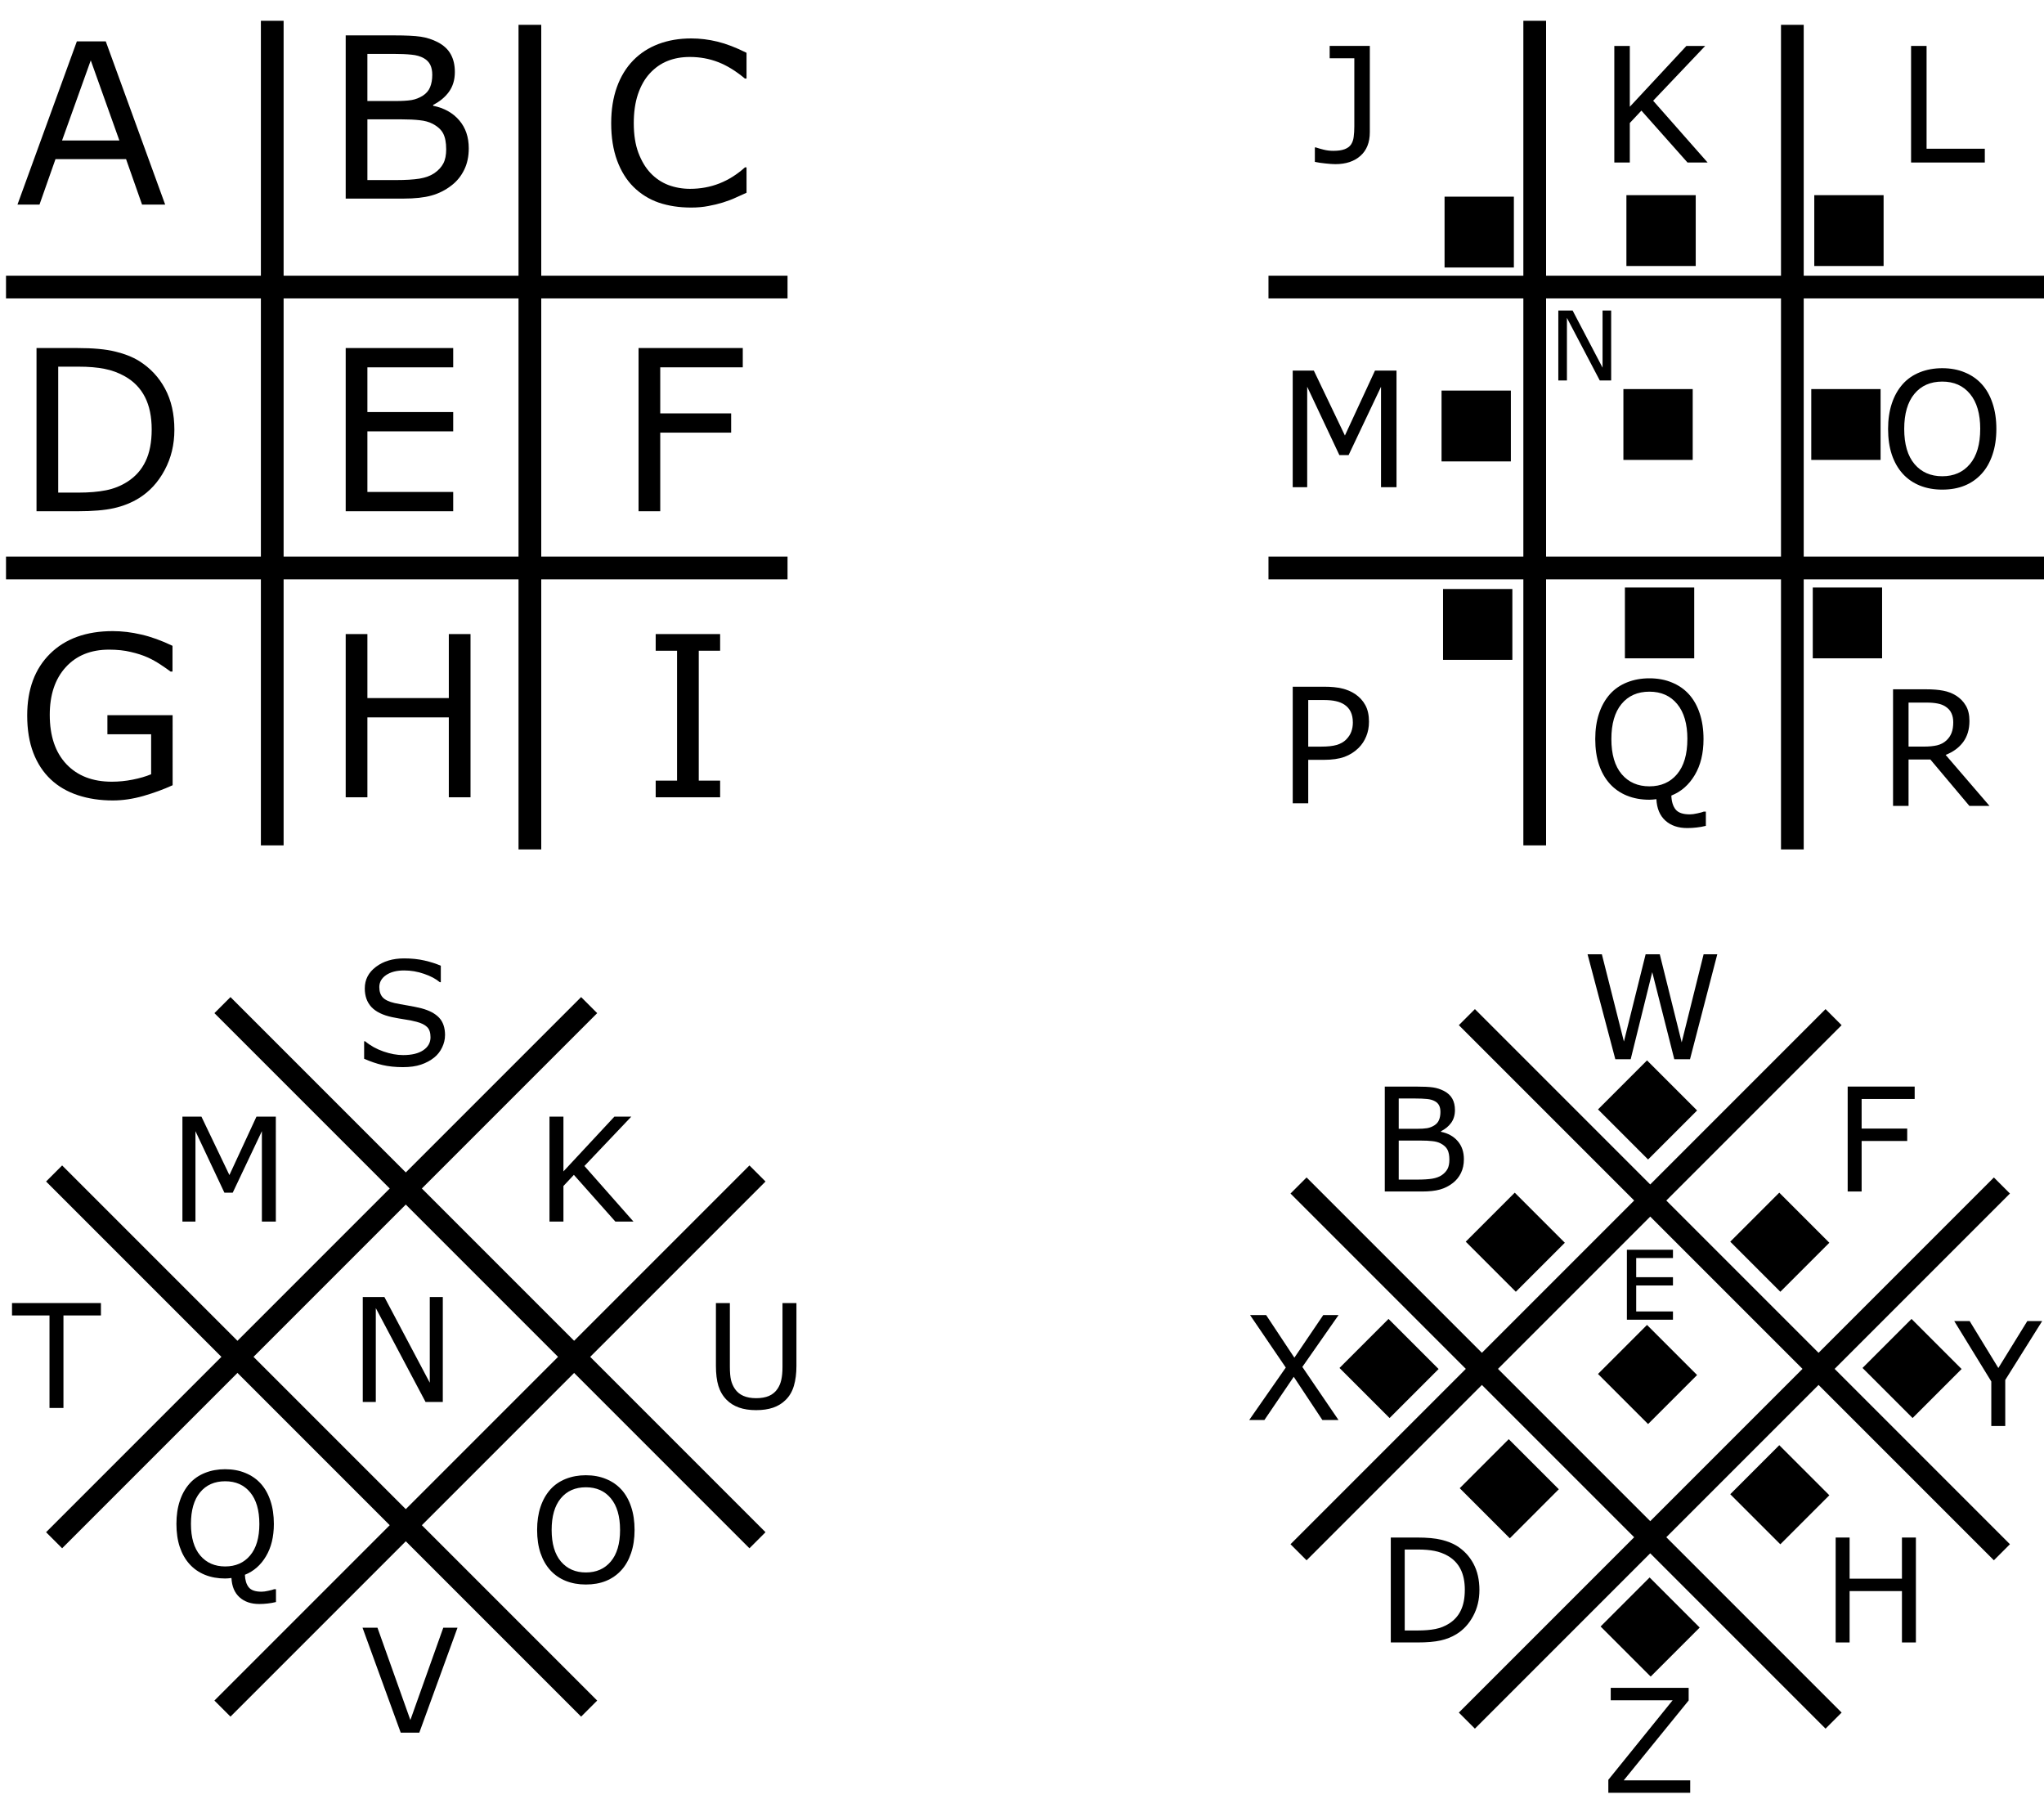
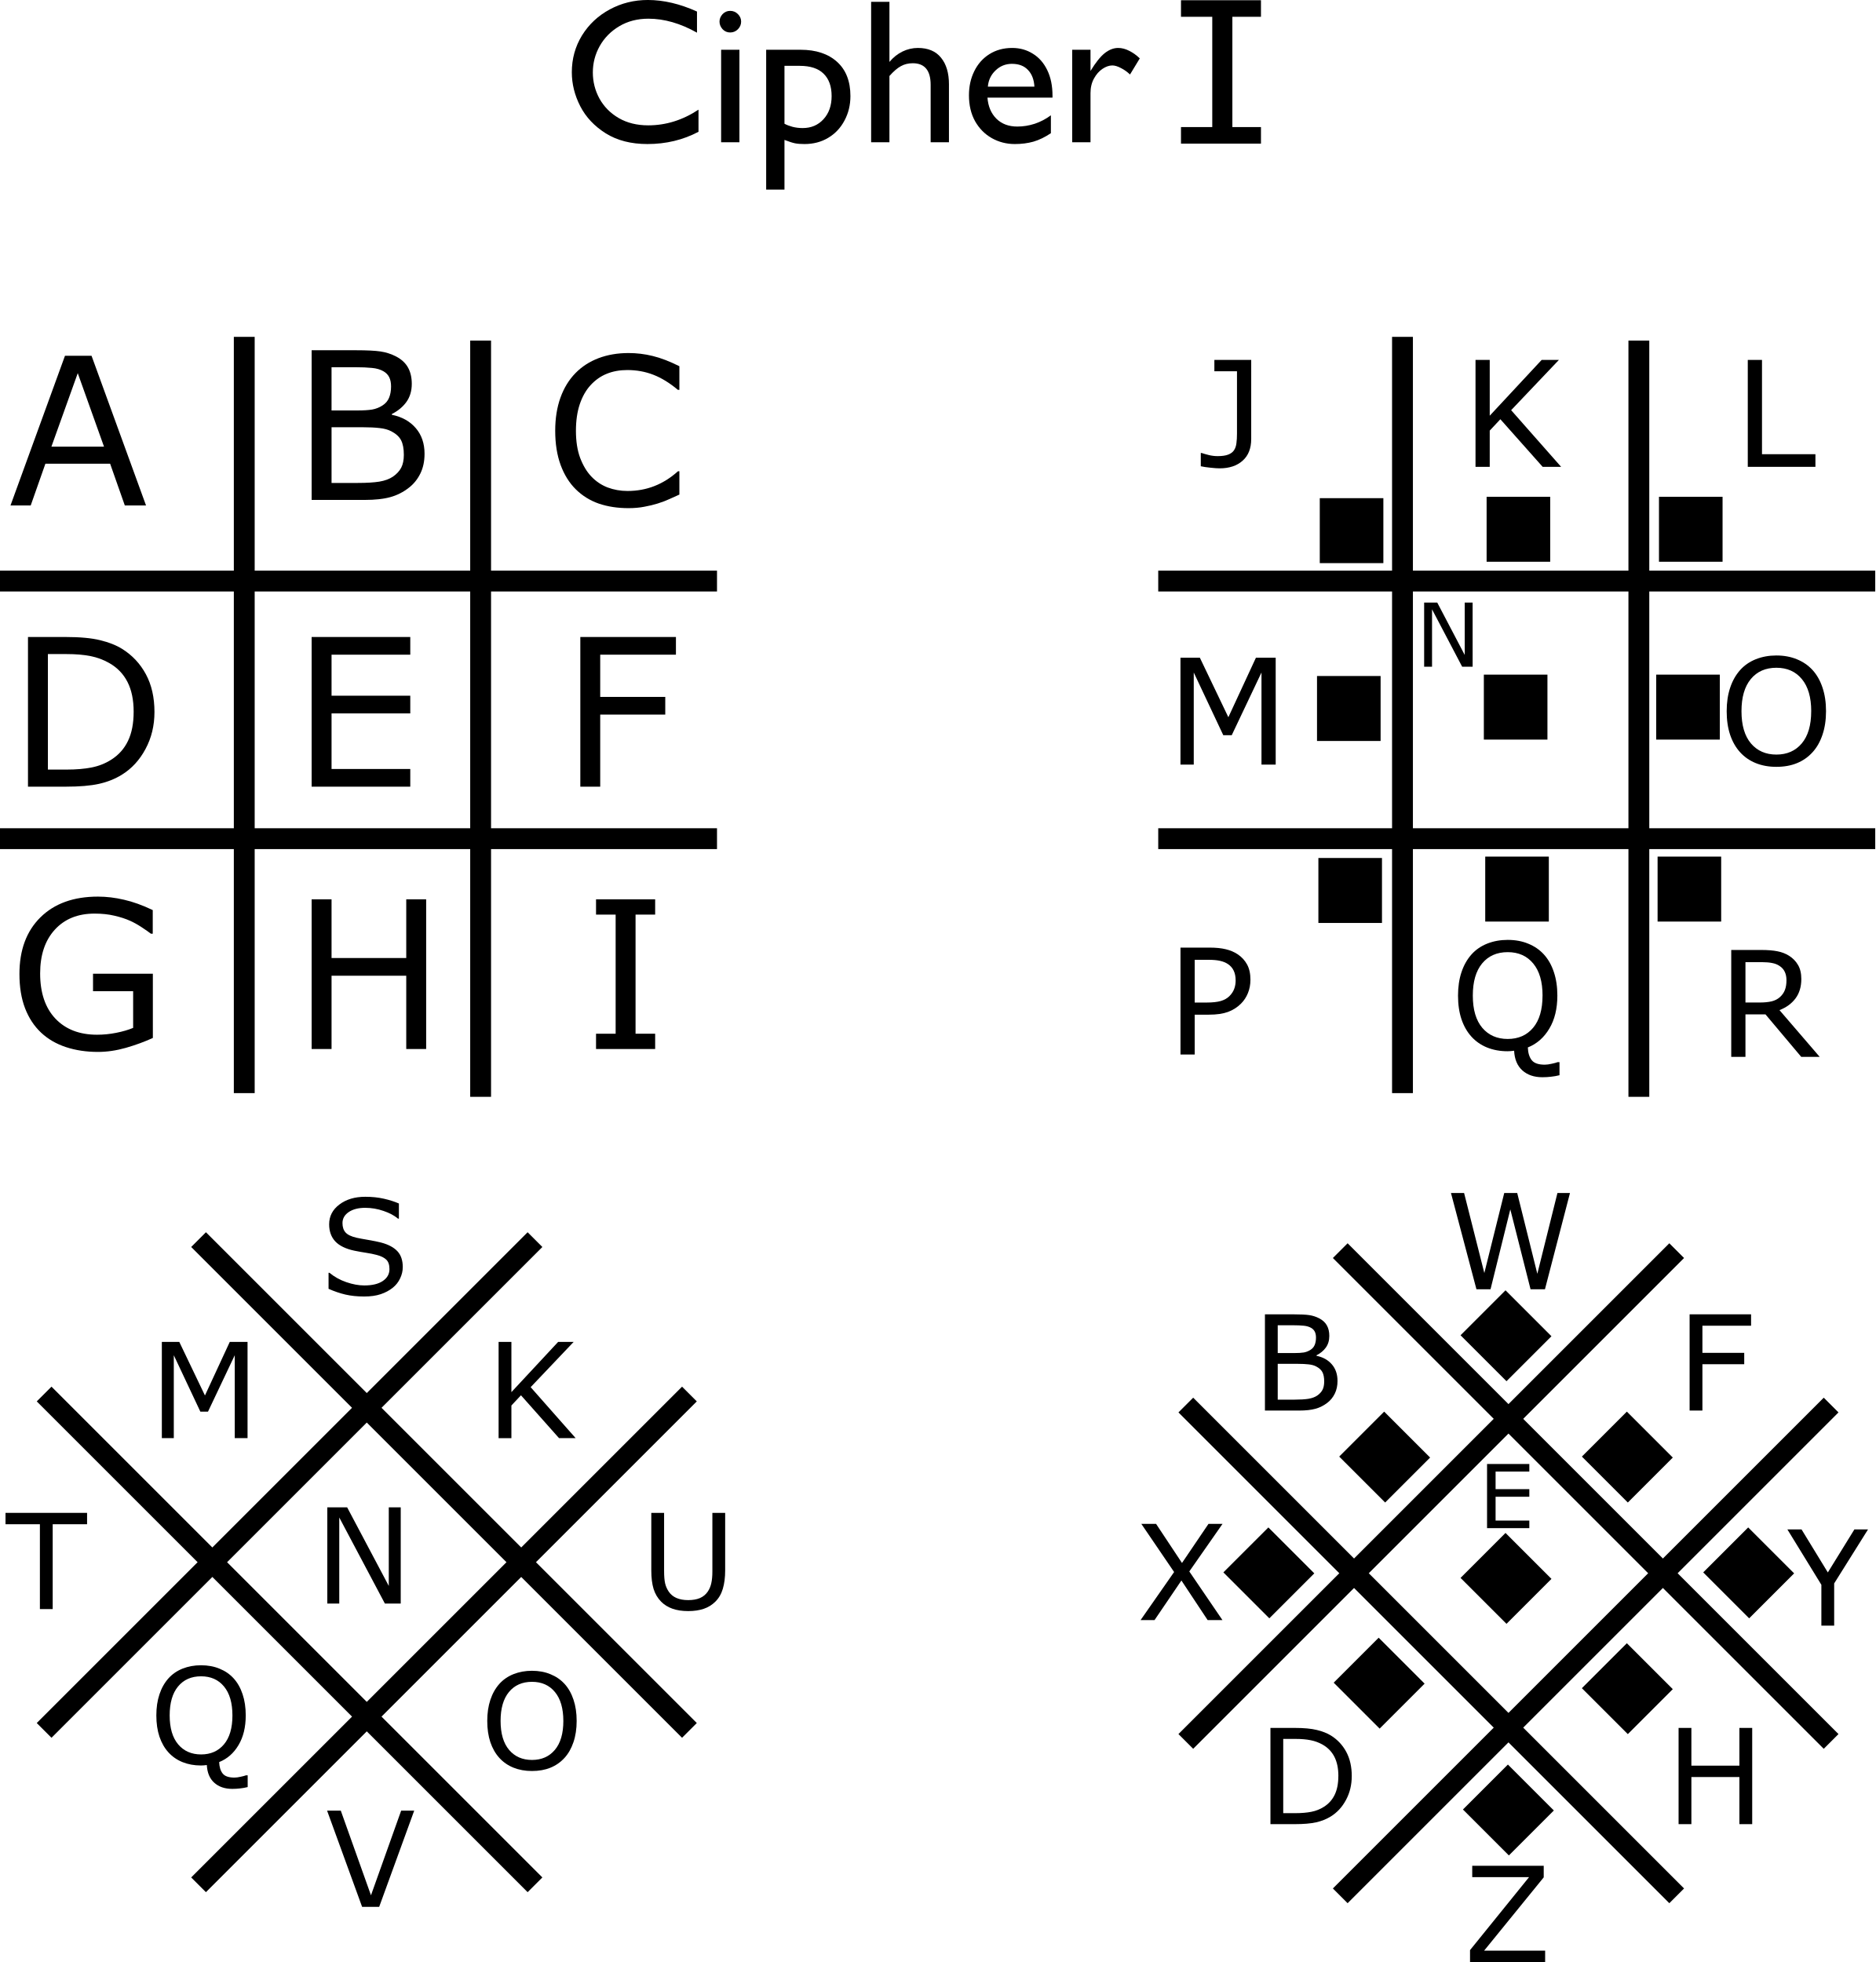
- <svg xmlns="http://www.w3.org/2000/svg" width="179.917mm" height="158.308mm" viewBox="0 0 179.917 158.308" version="1.1" id="svg8">
+ <svg xmlns="http://www.w3.org/2000/svg" width="179.917mm" height="188.274mm" viewBox="0 0 179.917 188.274" version="1.1" id="svg8">
  <defs id="defs2" />
-   <g id="layer1" transform="translate(-15.11905,-19.92859)">
+   <g id="layer1" transform="translate(-15.64821,10.56693)">
    <path style="fill:none;stroke:#000000;stroke-width:2;stroke-linecap:butt;stroke-linejoin:miter;stroke-miterlimit:4;stroke-dasharray:none;stroke-opacity:1" d="M 39.083,21.758 V 94.329" id="path10" />
    <path id="path817" d="M 61.761,22.114 V 94.685" style="fill:none;stroke:#000000;stroke-width:2;stroke-linecap:butt;stroke-linejoin:miter;stroke-miterlimit:4;stroke-dasharray:none;stroke-opacity:1" />
    <path style="fill:none;stroke:#000000;stroke-width:2;stroke-linecap:butt;stroke-linejoin:miter;stroke-miterlimit:4;stroke-dasharray:none;stroke-opacity:1" d="M 15.648,45.192 H 84.44" id="path819" />
    <path id="path821" d="M 15.648,69.912 H 84.44" style="fill:none;stroke:#000000;stroke-width:2;stroke-linecap:butt;stroke-linejoin:miter;stroke-miterlimit:4;stroke-dasharray:none;stroke-opacity:1" />
    <text xml:space="preserve" style="font-style:normal;font-weight:normal;font-size:14.111px;line-height:1.25;font-family:sans-serif;letter-spacing:0px;word-spacing:0px;fill:#000000;fill-opacity:1;stroke:none;stroke-width:0.265" x="15.875" y="52.071" id="text841">
      <tspan id="tspan839" x="15.875" y="64.945" style="font-size:14.111px;stroke-width:0.265" />
    </text>
    <g aria-label="A" style="font-style:normal;font-weight:normal;font-size:19.756px;line-height:1.25;font-family:sans-serif;letter-spacing:0px;word-spacing:0px;fill:#000000;fill-opacity:1;stroke:none;stroke-width:0.265" id="text845" transform="translate(0.5291667,-12.17083)">
      <path d="m 29.129,50.106 h -2.035 l -1.408,-4.003 h -6.212 l -1.408,4.003 h -1.939 L 21.354,35.743 h 2.547 z m -4.032,-5.643 -2.518,-7.051 -2.527,7.051 z" style="font-size:19.756px;stroke-width:0.265" id="path1003" />
    </g>
    <g aria-label="B" style="font-style:normal;font-weight:normal;font-size:19.756px;line-height:1.25;font-family:sans-serif;letter-spacing:0px;word-spacing:0px;fill:#000000;fill-opacity:1;stroke:none;stroke-width:0.265" id="text849" transform="translate(0.5291667,-12.7)">
      <path d="m 55.851,45.688 q 0,1.071 -0.405,1.891 -0.405,0.82 -1.09,1.35 -0.81,0.637 -1.785,0.907 -0.965,0.27 -2.46,0.27 H 45.019 V 35.743 h 4.254 q 1.572,0 2.354,0.116 0.781,0.116 1.495,0.482 0.791,0.415 1.148,1.071 0.357,0.646 0.357,1.553 0,1.023 -0.521,1.746 -0.521,0.714 -1.389,1.148 v 0.077 q 1.457,0.299 2.296,1.283 0.839,0.974 0.839,2.469 z m -3.212,-6.473 q 0,-0.521 -0.174,-0.878 -0.174,-0.357 -0.559,-0.579 -0.453,-0.26 -1.1,-0.318 -0.646,-0.068 -1.601,-0.068 h -2.277 v 4.148 h 2.469 q 0.897,0 1.428,-0.087 0.531,-0.096 0.984,-0.386 0.453,-0.289 0.637,-0.743 0.193,-0.463 0.193,-1.09 z m 1.225,6.55 q 0,-0.868 -0.26,-1.379 -0.26,-0.511 -0.945,-0.868 -0.463,-0.241 -1.129,-0.309 -0.656,-0.077 -1.601,-0.077 h -3 v 5.344 h 2.527 q 1.254,0 2.055,-0.125 0.801,-0.135 1.312,-0.482 0.54,-0.376 0.791,-0.859 0.251,-0.482 0.251,-1.244 z" style="font-size:19.756px;stroke-width:0.265" id="path1000" />
    </g>
    <g aria-label="C" style="font-style:normal;font-weight:normal;font-size:19.756px;line-height:1.25;font-family:sans-serif;letter-spacing:0px;word-spacing:0px;fill:#000000;fill-opacity:1;stroke:none;stroke-width:0.265" id="text853" transform="translate(0.5291667,-12.17083)">
      <path d="m 80.302,49.064 q -0.531,0.232 -0.965,0.434 -0.424,0.203 -1.119,0.424 -0.588,0.183 -1.283,0.309 -0.685,0.135 -1.514,0.135 -1.563,0 -2.846,-0.434 -1.273,-0.444 -2.219,-1.379 -0.926,-0.916 -1.447,-2.325 -0.521,-1.418 -0.521,-3.289 0,-1.775 0.502,-3.174 0.502,-1.399 1.447,-2.363 0.916,-0.936 2.209,-1.428 1.302,-0.492 2.884,-0.492 1.158,0 2.305,0.28 1.158,0.28 2.566,0.984 v 2.267 H 80.158 q -1.186,-0.994 -2.354,-1.447 -1.167,-0.453 -2.498,-0.453 -1.09,0 -1.968,0.357 -0.868,0.347 -1.553,1.09 -0.666,0.723 -1.042,1.833 -0.367,1.1 -0.367,2.547 0,1.514 0.405,2.604 0.415,1.09 1.061,1.775 0.675,0.714 1.572,1.061 0.907,0.338 1.91,0.338 1.379,0 2.585,-0.473 1.206,-0.473 2.257,-1.418 h 0.135 z" style="font-size:19.756px;stroke-width:0.265" id="path997" />
    </g>
    <g aria-label="D" style="font-style:normal;font-weight:normal;font-size:19.756px;line-height:1.25;font-family:sans-serif;letter-spacing:0px;word-spacing:0px;fill:#000000;fill-opacity:1;stroke:none;stroke-width:0.265" id="text857" transform="translate(0.5291667,-12.17083)">
      <path d="m 29.939,69.926 q 0,1.958 -0.859,3.55 -0.849,1.592 -2.267,2.469 -0.984,0.608 -2.199,0.878 -1.206,0.27 -3.183,0.27 H 17.804 V 62.73 h 3.588 q 2.103,0 3.338,0.309 1.244,0.299 2.103,0.83 1.466,0.916 2.286,2.441 0.82,1.524 0.82,3.617 z m -1.997,-0.029 q 0,-1.688 -0.588,-2.846 -0.588,-1.158 -1.756,-1.823 -0.849,-0.482 -1.804,-0.666 -0.955,-0.193 -2.286,-0.193 h -1.794 v 11.084 h 1.794 q 1.379,0 2.402,-0.203 1.032,-0.203 1.891,-0.752 1.071,-0.685 1.601,-1.804 0.54,-1.119 0.54,-2.797 z" style="font-size:19.756px;stroke-width:0.265" id="path994" />
    </g>
    <g aria-label="E" style="font-style:normal;font-weight:normal;font-size:19.756px;line-height:1.25;font-family:sans-serif;letter-spacing:0px;word-spacing:0px;fill:#000000;fill-opacity:1;stroke:none;stroke-width:0.265" id="text861" transform="translate(0.5291667,-12.17083)">
      <path d="M 54.482,77.093 H 45.019 V 62.73 h 9.463 v 1.698 h -7.553 v 3.936 h 7.553 v 1.698 h -7.553 v 5.334 h 7.553 z" style="font-size:19.756px;stroke-width:0.265" id="path991" />
    </g>
    <g aria-label="F" style="font-style:normal;font-weight:normal;font-size:19.756px;line-height:1.25;font-family:sans-serif;letter-spacing:0px;word-spacing:0px;fill:#000000;fill-opacity:1;stroke:none;stroke-width:0.265" id="text865" transform="translate(0.5291667,-12.17083)">
      <path d="m 79.97,64.428 h -7.264 v 4.051 h 6.241 v 1.698 h -6.241 v 6.916 H 70.797 V 62.73 h 9.174 z" style="font-size:19.756px;stroke-width:0.265" id="path988" />
    </g>
    <g aria-label="G" style="font-style:normal;font-weight:normal;font-size:19.756px;line-height:1.25;font-family:sans-serif;letter-spacing:0px;word-spacing:0px;fill:#000000;fill-opacity:1;stroke:none;stroke-width:0.265" id="text871" transform="translate(0.5291667,-12.17083)">
      <path d="m 29.785,101.206 q -1.177,0.54 -2.576,0.945 -1.389,0.395 -2.691,0.395 -1.678,0 -3.077,-0.463 -1.399,-0.463 -2.383,-1.389 -0.994,-0.936 -1.534,-2.334 -0.54,-1.408 -0.54,-3.289 0,-3.444 2.006,-5.431 2.016,-1.997 5.527,-1.997 1.225,0 2.498,0.299 1.283,0.289 2.759,0.994 v 2.267 h -0.174 q -0.299,-0.232 -0.868,-0.608 -0.569,-0.376 -1.119,-0.627 -0.666,-0.299 -1.514,-0.492 -0.839,-0.203 -1.91,-0.203 -2.412,0 -3.82,1.553 -1.399,1.543 -1.399,4.186 0,2.788 1.466,4.341 1.466,1.543 3.994,1.543 0.926,0 1.842,-0.183 0.926,-0.183 1.621,-0.473 v -3.521 h -3.849 v -1.678 h 5.74 z" style="font-size:19.756px;stroke-width:0.265" id="path985" />
    </g>
    <g aria-label="H" style="font-style:normal;font-weight:normal;font-size:19.756px;line-height:1.25;font-family:sans-serif;letter-spacing:0px;word-spacing:0px;fill:#000000;fill-opacity:1;stroke:none;stroke-width:0.265" id="text875" transform="translate(0.5291667,-12.17083)">
      <path d="m 56.006,102.267 h -1.91 v -7.032 h -7.167 v 7.032 H 45.019 V 87.903 h 1.91 v 5.633 h 7.167 v -5.633 h 1.91 z" style="font-size:19.756px;stroke-width:0.265" id="path982" />
    </g>
    <g aria-label="I" style="font-style:normal;font-weight:normal;font-size:19.756px;line-height:1.25;font-family:sans-serif;letter-spacing:0px;word-spacing:0px;fill:#000000;fill-opacity:1;stroke:none;stroke-width:0.265" id="text879" transform="translate(0.5291667,-12.17083)">
      <path d="m 77.977,102.267 h -5.672 v -1.466 h 1.881 V 89.37 H 72.305 V 87.903 h 5.672 v 1.466 h -1.881 v 11.431 h 1.881 z" style="font-size:19.756px;stroke-width:0.265" id="path979" />
    </g>
    <path id="path881" d="M 150.208,21.758 V 94.329" style="fill:none;stroke:#000000;stroke-width:2;stroke-linecap:butt;stroke-linejoin:miter;stroke-miterlimit:4;stroke-dasharray:none;stroke-opacity:1" />
    <path style="fill:none;stroke:#000000;stroke-width:2;stroke-linecap:butt;stroke-linejoin:miter;stroke-miterlimit:4;stroke-dasharray:none;stroke-opacity:1" d="M 172.886,22.114 V 94.685" id="path883" />
    <path id="path885" d="m 126.773,45.192 h 68.792" style="fill:none;stroke:#000000;stroke-width:2;stroke-linecap:butt;stroke-linejoin:miter;stroke-miterlimit:4;stroke-dasharray:none;stroke-opacity:1" />
    <path style="fill:none;stroke:#000000;stroke-width:2;stroke-linecap:butt;stroke-linejoin:miter;stroke-miterlimit:4;stroke-dasharray:none;stroke-opacity:1" d="m 126.773,69.912 h 68.792" id="path887" />
    <g aria-label="J" style="font-style:normal;font-weight:normal;font-size:14.111px;line-height:1.25;font-family:sans-serif;letter-spacing:0px;word-spacing:0px;fill:#000000;fill-opacity:1;stroke:none;stroke-width:0.265" id="text891" transform="translate(0.5291667,-12.17083)">
      <path d="m 135.164,43.735 q 0,1.35 -0.827,2.081 -0.82,0.73 -2.205,0.73 -0.331,0 -0.882,-0.062 -0.551,-0.055 -0.923,-0.138 v -1.275 h 0.076 q 0.282,0.096 0.696,0.2 0.413,0.103 0.848,0.103 0.634,0 1.006,-0.145 0.379,-0.145 0.558,-0.413 0.186,-0.276 0.234,-0.675 0.055,-0.4 0.055,-0.923 v -5.988 h -2.17 v -1.089 h 3.535 z" style="font-size:14.111px;stroke-width:0.265" id="path976" />
    </g>
    <g aria-label="K" style="font-style:normal;font-weight:normal;font-size:14.111px;line-height:1.25;font-family:sans-serif;letter-spacing:0px;word-spacing:0px;fill:#000000;fill-opacity:1;stroke:none;stroke-width:0.265" id="text895" transform="translate(0.5291667,-12.17083)">
      <path d="m 164.898,46.402 h -1.771 l -4.058,-4.568 -1.02,1.089 v 3.48 H 156.685 V 36.142 h 1.364 v 5.354 l 4.982,-5.354 h 1.654 l -4.582,4.823 z" style="font-size:14.111px;stroke-width:0.265" id="path973" />
    </g>
    <g aria-label="L" style="font-style:normal;font-weight:normal;font-size:14.111px;line-height:1.25;font-family:sans-serif;letter-spacing:0px;word-spacing:0px;fill:#000000;fill-opacity:1;stroke:none;stroke-width:0.265" id="text899" transform="translate(0.5291667,-12.17083)">
      <path d="M 189.297,46.402 H 182.807 V 36.142 h 1.364 v 9.047 h 5.126 z" style="font-size:14.111px;stroke-width:0.265" id="path970" />
    </g>
    <g aria-label="M" style="font-style:normal;font-weight:normal;font-size:14.111px;line-height:1.25;font-family:sans-serif;letter-spacing:0px;word-spacing:0px;fill:#000000;fill-opacity:1;stroke:none;stroke-width:0.265" id="text903" transform="translate(0.5291667,-12.17083)">
      <path d="m 137.514,74.977 h -1.364 v -8.84 l -2.853,6.015 h -0.813 l -2.832,-6.015 v 8.84 h -1.275 V 64.717 h 1.86 l 2.735,5.712 2.646,-5.712 h 1.895 z" style="font-size:14.111px;stroke-width:0.265" id="path967" />
    </g>
    <g aria-label="N" transform="matrix(0.9950713,0,0,1.004953,0.5291667,-12.17083)" style="font-style:normal;font-weight:normal;font-size:8.429px;line-height:1.25;font-family:sans-serif;letter-spacing:0px;word-spacing:0px;fill:#000000;fill-opacity:1;stroke:none;stroke-width:0.158" id="text907">
      <path d="m 157.183,65.261 h -1.008 l -2.906,-5.482 v 5.482 h -0.761 v -6.128 h 1.263 l 2.65,5.005 v -5.005 h 0.761 z" style="font-size:8.429px;stroke-width:0.158" id="path964" />
    </g>
    <g aria-label="O" style="font-style:normal;font-weight:normal;font-size:14.111px;line-height:1.25;font-family:sans-serif;letter-spacing:0px;word-spacing:0px;fill:#000000;fill-opacity:1;stroke:none;stroke-width:0.265" id="text911" transform="translate(0.5291667,-12.17083)">
      <path d="m 189.018,65.896 q 0.627,0.689 0.958,1.688 0.338,0.999 0.338,2.267 0,1.268 -0.345,2.274 -0.338,0.999 -0.951,1.667 -0.634,0.696 -1.502,1.047 -0.861,0.351 -1.971,0.351 -1.082,0 -1.971,-0.358 -0.882,-0.358 -1.502,-1.04 -0.62,-0.682 -0.958,-1.674 -0.331,-0.992 -0.331,-2.267 0,-1.254 0.331,-2.246 0.331,-0.999 0.965,-1.709 0.606,-0.675 1.502,-1.034 0.903,-0.358 1.964,-0.358 1.102,0 1.977,0.365 0.882,0.358 1.495,1.027 z m -0.124,3.955 q 0,-1.998 -0.896,-3.08 -0.896,-1.089 -2.446,-1.089 -1.564,0 -2.46,1.089 -0.889,1.082 -0.889,3.08 0,2.019 0.909,3.094 0.91,1.068 2.439,1.068 1.53,0 2.432,-1.068 0.909,-1.075 0.909,-3.094 z" style="font-size:14.111px;stroke-width:0.265" id="path961" />
    </g>
    <g aria-label="P" style="font-style:normal;font-weight:normal;font-size:14.111px;line-height:1.25;font-family:sans-serif;letter-spacing:0px;word-spacing:0px;fill:#000000;fill-opacity:1;stroke:none;stroke-width:0.265" id="text915" transform="translate(0.5291667,-12.17083)">
      <path d="m 135.089,95.637 q 0,0.682 -0.241,1.268 -0.234,0.579 -0.661,1.006 -0.531,0.531 -1.254,0.799 -0.723,0.262 -1.826,0.262 h -1.364 v 3.824 h -1.364 V 92.536 h 2.784 q 0.923,0 1.564,0.158 0.641,0.152 1.137,0.482 0.586,0.393 0.903,0.978 0.324,0.586 0.324,1.481 z m -1.419,0.034 q 0,-0.531 -0.186,-0.923 -0.186,-0.393 -0.565,-0.641 -0.331,-0.214 -0.758,-0.303 -0.42,-0.096 -1.068,-0.096 h -1.35 v 4.1 h 1.151 q 0.827,0 1.344,-0.145 0.517,-0.152 0.841,-0.475 0.324,-0.331 0.455,-0.696 0.138,-0.365 0.138,-0.82 z" style="font-size:14.111px;stroke-width:0.265" id="path958" />
    </g>
    <g aria-label="Q" style="font-style:normal;font-weight:normal;font-size:14.111px;line-height:1.25;font-family:sans-serif;letter-spacing:0px;word-spacing:0px;fill:#000000;fill-opacity:1;stroke:none;stroke-width:0.265" id="text919" transform="translate(0.5291667,-12.17083)">
      <path d="m 164.743,104.782 q -0.413,0.103 -0.82,0.145 -0.4,0.048 -0.82,0.048 -1.199,0 -1.929,-0.661 -0.723,-0.655 -0.785,-1.881 -0.165,0.028 -0.324,0.035 -0.152,0.014 -0.296,0.014 -1.082,0 -1.971,-0.358 -0.882,-0.358 -1.502,-1.04 -0.62,-0.682 -0.958,-1.674 -0.331,-0.992 -0.331,-2.267 0,-1.254 0.331,-2.246 0.331,-0.999 0.965,-1.709 0.606,-0.675 1.502,-1.034 0.903,-0.358 1.964,-0.358 1.102,0 1.977,0.365 0.882,0.358 1.495,1.027 0.627,0.689 0.958,1.688 0.338,0.999 0.338,2.267 0,1.881 -0.772,3.169 -0.765,1.288 -2.06,1.805 0.028,0.785 0.372,1.22 0.345,0.434 1.254,0.434 0.282,0 0.668,-0.09 0.393,-0.083 0.558,-0.152 h 0.186 z m -1.626,-7.641 q 0,-1.998 -0.896,-3.08 -0.896,-1.089 -2.446,-1.089 -1.564,0 -2.46,1.089 -0.889,1.082 -0.889,3.08 0,2.019 0.909,3.094 0.91,1.068 2.439,1.068 1.53,0 2.432,-1.068 0.909,-1.075 0.909,-3.094 z" style="font-size:14.111px;stroke-width:0.265" id="path955" />
    </g>
    <g aria-label="R" style="font-style:normal;font-weight:normal;font-size:14.111px;line-height:1.25;font-family:sans-serif;letter-spacing:0px;word-spacing:0px;fill:#000000;fill-opacity:1;stroke:none;stroke-width:0.265" id="text923" transform="translate(0.5291667,-12.17083)">
      <path d="m 189.708,103.023 h -1.771 l -3.431,-4.079 h -1.922 v 4.079 h -1.364 V 92.763 h 2.873 q 0.93,0 1.55,0.124 0.62,0.117 1.116,0.427 0.558,0.351 0.868,0.889 0.317,0.531 0.317,1.35 0,1.109 -0.558,1.86 -0.558,0.744 -1.537,1.123 z m -3.19,-7.373 q 0,-0.441 -0.158,-0.779 -0.152,-0.345 -0.51,-0.579 -0.296,-0.2 -0.703,-0.276 -0.407,-0.083 -0.958,-0.083 h -1.605 v 3.872 h 1.378 q 0.648,0 1.13,-0.11 0.482,-0.117 0.82,-0.427 0.31,-0.289 0.455,-0.661 0.152,-0.379 0.152,-0.958 z" style="font-size:14.111px;stroke-width:0.265" id="path952" />
    </g>
    <path style="fill:#000000;fill-opacity:1;stroke:#000000;stroke-width:1.302;stroke-miterlimit:4;stroke-dasharray:none;stroke-opacity:1" d="m 142.923,37.888 h 4.799 v 4.932 h -4.799 z" id="rect925" />
    <path style="fill:#000000;fill-opacity:1;stroke:#000000;stroke-width:1.302;stroke-miterlimit:4;stroke-dasharray:none;stroke-opacity:1" d="m 158.93,37.756 h 4.799 v 4.932 h -4.799 z" id="rect927" />
    <path style="fill:#000000;fill-opacity:1;stroke:#000000;stroke-width:1.302;stroke-miterlimit:4;stroke-dasharray:none;stroke-opacity:1" d="m 175.467,37.756 h 4.799 v 4.932 h -4.799 z" id="rect929" />
    <path style="fill:#000000;fill-opacity:1;stroke:#000000;stroke-width:1.302;stroke-miterlimit:4;stroke-dasharray:none;stroke-opacity:1" d="m 142.79,72.417 h 4.799 v 4.932 h -4.799 z" id="rect931" />
    <path style="fill:#000000;fill-opacity:1;stroke:#000000;stroke-width:1.302;stroke-miterlimit:4;stroke-dasharray:none;stroke-opacity:1" d="m 158.798,72.284 h 4.799 v 4.932 h -4.799 z" id="rect933" />
    <path style="fill:#000000;fill-opacity:1;stroke:#000000;stroke-width:1.302;stroke-miterlimit:4;stroke-dasharray:none;stroke-opacity:1" d="m 175.334,72.284 h 4.799 v 4.932 h -4.799 z" id="rect935" />
    <path style="fill:#000000;fill-opacity:1;stroke:#000000;stroke-width:1.302;stroke-miterlimit:4;stroke-dasharray:none;stroke-opacity:1" d="m 142.658,54.954 h 4.799 v 4.932 h -4.799 z" id="rect937" />
    <path style="fill:#000000;fill-opacity:1;stroke:#000000;stroke-width:1.302;stroke-miterlimit:4;stroke-dasharray:none;stroke-opacity:1" d="m 158.665,54.822 h 4.799 v 4.932 h -4.799 z" id="rect939" />
    <path style="fill:#000000;fill-opacity:1;stroke:#000000;stroke-width:1.302;stroke-miterlimit:4;stroke-dasharray:none;stroke-opacity:1" d="m 175.202,54.822 h 4.799 v 4.932 h -4.799 z" id="rect941" />
    <g id="g1065" transform="translate(-1.058333,-7.9375)">
      <path id="path1059" d="M 35.757,116.324 82.852,163.42" style="fill:none;stroke:#000000;stroke-width:2;stroke-linecap:butt;stroke-linejoin:miter;stroke-miterlimit:4;stroke-dasharray:none;stroke-opacity:1" />
      <path style="fill:none;stroke:#000000;stroke-width:2;stroke-linecap:butt;stroke-linejoin:miter;stroke-miterlimit:4;stroke-dasharray:none;stroke-opacity:1" d="m 20.94,131.141 47.096,47.096" id="path1061" />
    </g>
    <g id="g1071" transform="rotate(90,55.33571,142.7825)">
      <path style="fill:none;stroke:#000000;stroke-width:2;stroke-linecap:butt;stroke-linejoin:miter;stroke-miterlimit:4;stroke-dasharray:none;stroke-opacity:1" d="M 35.757,116.324 82.852,163.42" id="path1067" />
      <path id="path1069" d="m 20.94,131.141 47.096,47.096" style="fill:none;stroke:#000000;stroke-width:2;stroke-linecap:butt;stroke-linejoin:miter;stroke-miterlimit:4;stroke-dasharray:none;stroke-opacity:1" />
    </g>
    <g aria-label="S" style="font-style:normal;font-weight:normal;font-size:12.7px;line-height:1.25;font-family:sans-serif;letter-spacing:0px;word-spacing:0px;fill:#000000;fill-opacity:1;stroke:none;stroke-width:0.265" id="text1075">
      <path d="m 54.29,111.043 q 0,0.539 -0.254,1.067 -0.248,0.527 -0.701,0.893 -0.496,0.397 -1.16,0.62 -0.657,0.223 -1.587,0.223 -0.998,0 -1.798,-0.186 -0.794,-0.186 -1.619,-0.552 v -1.538 h 0.087 q 0.701,0.583 1.619,0.899 0.918,0.316 1.724,0.316 1.141,0 1.774,-0.428 0.639,-0.428 0.639,-1.141 0,-0.614 -0.304,-0.905 -0.298,-0.291 -0.912,-0.453 -0.465,-0.124 -1.011,-0.205 -0.54,-0.081 -1.147,-0.205 -1.228,-0.26 -1.823,-0.887 -0.589,-0.633 -0.589,-1.643 0,-1.16 0.98,-1.898 0.98,-0.744 2.487,-0.744 0.974,0 1.786,0.186 0.812,0.186 1.439,0.459 v 1.451 h -0.087 q -0.527,-0.446 -1.389,-0.738 -0.856,-0.298 -1.755,-0.298 -0.986,0 -1.587,0.409 -0.595,0.409 -0.595,1.054 0,0.577 0.298,0.905 0.298,0.329 1.048,0.502 0.397,0.087 1.129,0.211 0.732,0.124 1.24,0.254 1.029,0.273 1.55,0.825 0.521,0.552 0.521,1.544 z" style="stroke-width:0.265" id="path1230" />
    </g>
    <g aria-label="T" style="font-style:normal;font-weight:normal;font-size:12.7px;line-height:1.25;font-family:sans-serif;letter-spacing:0px;word-spacing:0px;fill:#000000;fill-opacity:1;stroke:none;stroke-width:0.265" id="text1079" transform="translate(0,-0.5291667)">
      <path d="m 24.003,136.228 h -3.299 v 8.142 h -1.228 v -8.142 H 16.177 v -1.091 h 7.826 z" style="stroke-width:0.265" id="path1227" />
    </g>
    <g aria-label="U" style="font-style:normal;font-weight:normal;font-size:12.7px;line-height:1.25;font-family:sans-serif;letter-spacing:0px;word-spacing:0px;fill:#000000;fill-opacity:1;stroke:none;stroke-width:0.265" id="text1083">
      <path d="m 85.223,140.133 q 0,1.005 -0.223,1.755 -0.217,0.744 -0.719,1.24 -0.477,0.471 -1.116,0.688 -0.639,0.217 -1.488,0.217 -0.868,0 -1.513,-0.229 -0.645,-0.229 -1.085,-0.676 -0.502,-0.508 -0.726,-1.228 -0.217,-0.719 -0.217,-1.767 v -5.525 h 1.228 v 5.587 q 0,0.75 0.099,1.184 0.105,0.434 0.347,0.788 0.273,0.403 0.738,0.608 0.471,0.205 1.129,0.205 0.664,0 1.129,-0.198 0.465,-0.205 0.744,-0.614 0.242,-0.353 0.341,-0.806 0.105,-0.459 0.105,-1.135 v -5.618 h 1.228 z" style="stroke-width:0.265" id="path1224" />
    </g>
    <g aria-label="V" style="font-style:normal;font-weight:normal;font-size:12.7px;line-height:1.25;font-family:sans-serif;letter-spacing:0px;word-spacing:0px;fill:#000000;fill-opacity:1;stroke:none;stroke-width:0.265" id="text1087">
      <path d="m 55.389,163.182 -3.361,9.234 h -1.637 l -3.361,-9.234 h 1.315 l 2.896,8.124 2.896,-8.124 z" style="stroke-width:0.265" id="path1221" />
    </g>
    <g aria-label="K" style="font-style:normal;font-weight:normal;font-size:12.7px;line-height:1.25;font-family:sans-serif;letter-spacing:0px;word-spacing:0px;fill:#000000;fill-opacity:1;stroke:none;stroke-width:0.265" id="text1091">
      <path d="m 70.878,127.437 h -1.594 l -3.652,-4.111 -0.918,0.98 v 3.132 h -1.228 v -9.234 h 1.228 v 4.818 l 4.483,-4.818 h 1.488 l -4.124,4.341 z" style="stroke-width:0.265" id="path1218" />
    </g>
    <g aria-label="O" style="font-style:normal;font-weight:normal;font-size:12.7px;line-height:1.25;font-family:sans-serif;letter-spacing:0px;word-spacing:0px;fill:#000000;fill-opacity:1;stroke:none;stroke-width:0.265" id="text1095">
      <path d="m 69.809,151.014 q 0.564,0.62 0.862,1.519 0.304,0.899 0.304,2.04 0,1.141 -0.31,2.046 -0.304,0.899 -0.856,1.501 -0.571,0.626 -1.352,0.943 -0.775,0.316 -1.774,0.316 -0.974,0 -1.774,-0.322 -0.794,-0.322 -1.352,-0.936 -0.558,-0.614 -0.862,-1.507 -0.298,-0.893 -0.298,-2.04 0,-1.129 0.298,-2.022 0.298,-0.899 0.868,-1.538 0.546,-0.608 1.352,-0.93 0.812,-0.322 1.767,-0.322 0.992,0 1.78,0.329 0.794,0.322 1.346,0.924 z m -0.112,3.559 q 0,-1.798 -0.806,-2.772 -0.806,-0.98 -2.201,-0.98 -1.408,0 -2.214,0.98 -0.8,0.974 -0.8,2.772 0,1.817 0.819,2.784 0.819,0.961 2.195,0.961 1.377,0 2.189,-0.961 0.819,-0.967 0.819,-2.784 z" style="stroke-width:0.265" id="path1215" />
    </g>
    <g aria-label="Q" style="font-style:normal;font-weight:normal;font-size:12.7px;line-height:1.25;font-family:sans-serif;letter-spacing:0px;word-spacing:0px;fill:#000000;fill-opacity:1;stroke:none;stroke-width:0.265" id="text1099">
      <path d="m 39.411,160.921 q -0.372,0.093 -0.738,0.13 -0.36,0.043 -0.738,0.043 -1.079,0 -1.736,-0.595 -0.651,-0.589 -0.707,-1.693 -0.149,0.025 -0.291,0.031 -0.136,0.012 -0.267,0.012 -0.974,0 -1.774,-0.322 -0.794,-0.322 -1.352,-0.936 -0.558,-0.614 -0.862,-1.507 -0.298,-0.893 -0.298,-2.04 0,-1.129 0.298,-2.022 0.298,-0.899 0.868,-1.538 0.546,-0.608 1.352,-0.93 0.812,-0.322 1.767,-0.322 0.992,0 1.78,0.329 0.794,0.322 1.346,0.924 0.564,0.62 0.862,1.519 0.304,0.899 0.304,2.04 0,1.693 -0.695,2.853 -0.688,1.16 -1.854,1.625 0.025,0.707 0.335,1.098 0.31,0.391 1.129,0.391 0.254,0 0.602,-0.081 0.353,-0.074 0.502,-0.136 h 0.167 z m -1.463,-6.877 q 0,-1.798 -0.806,-2.772 -0.806,-0.98 -2.201,-0.98 -1.408,0 -2.214,0.98 -0.8,0.974 -0.8,2.772 0,1.817 0.819,2.784 0.819,0.961 2.195,0.961 1.377,0 2.189,-0.961 0.819,-0.967 0.819,-2.784 z" style="stroke-width:0.265" id="path1212" />
    </g>
    <g aria-label="M" style="font-style:normal;font-weight:normal;font-size:12.7px;line-height:1.25;font-family:sans-serif;letter-spacing:0px;word-spacing:0px;fill:#000000;fill-opacity:1;stroke:none;stroke-width:0.265" id="text1103">
      <path d="m 39.399,127.437 h -1.228 v -7.956 l -2.567,5.414 h -0.732 l -2.549,-5.414 v 7.956 h -1.147 v -9.234 h 1.674 l 2.462,5.141 2.381,-5.141 h 1.705 z" style="stroke-width:0.265" id="path1209" />
    </g>
    <g aria-label="N" style="font-style:normal;font-weight:normal;font-size:12.7px;line-height:1.25;font-family:sans-serif;letter-spacing:0px;word-spacing:0px;fill:#000000;fill-opacity:1;stroke:none;stroke-width:0.265" id="text1107">
      <path d="m 54.095,143.312 h -1.519 l -4.378,-8.26 v 8.26 h -1.147 v -9.234 h 1.904 l 3.994,7.541 v -7.541 h 1.147 z" style="stroke-width:0.265" id="path1206" />
    </g>
    <g transform="translate(108.4792,-6.879167)" id="g1113">
      <path style="fill:none;stroke:#000000;stroke-width:2;stroke-linecap:butt;stroke-linejoin:miter;stroke-miterlimit:4;stroke-dasharray:none;stroke-opacity:1" d="M 35.757,116.324 82.852,163.42" id="path1109" />
      <path id="path1111" d="m 20.94,131.141 47.096,47.096" style="fill:none;stroke:#000000;stroke-width:2;stroke-linecap:butt;stroke-linejoin:miter;stroke-miterlimit:4;stroke-dasharray:none;stroke-opacity:1" />
    </g>
    <g transform="rotate(90,109.5753,198.0805)" id="g1119">
      <path id="path1115" d="M 35.757,116.324 82.852,163.42" style="fill:none;stroke:#000000;stroke-width:2;stroke-linecap:butt;stroke-linejoin:miter;stroke-miterlimit:4;stroke-dasharray:none;stroke-opacity:1" />
      <path style="fill:none;stroke:#000000;stroke-width:2;stroke-linecap:butt;stroke-linejoin:miter;stroke-miterlimit:4;stroke-dasharray:none;stroke-opacity:1" d="m 20.94,131.141 47.096,47.096" id="path1117" />
    </g>
    <g aria-label="W" style="font-style:normal;font-weight:normal;font-size:12.7px;line-height:1.25;font-family:sans-serif;letter-spacing:0px;word-spacing:0px;fill:#000000;fill-opacity:1;stroke:none;stroke-width:0.265" id="text1123">
      <path d="m 166.277,103.916 -2.4,9.234 h -1.383 l -1.941,-7.665 -1.898,7.665 h -1.352 l -2.443,-9.234 h 1.259 l 1.941,7.677 1.91,-7.677 h 1.246 l 1.929,7.751 1.929,-7.751 z" style="stroke-width:0.265" id="path1203" />
    </g>
    <g aria-label="X" style="font-style:normal;font-weight:normal;font-size:12.7px;line-height:1.25;font-family:sans-serif;letter-spacing:0px;word-spacing:0px;fill:#000000;fill-opacity:1;stroke:none;stroke-width:0.265" id="text1127">
      <path d="m 132.941,135.666 -3.187,4.564 3.181,4.669 h -1.42 l -2.518,-3.801 -2.58,3.801 h -1.339 l 3.218,-4.614 -3.144,-4.62 h 1.414 l 2.487,3.752 2.542,-3.752 z" style="stroke-width:0.265" id="path1200" />
    </g>
    <g aria-label="Y" style="font-style:normal;font-weight:normal;font-size:12.7px;line-height:1.25;font-family:sans-serif;letter-spacing:0px;word-spacing:0px;fill:#000000;fill-opacity:1;stroke:none;stroke-width:0.265" id="text1131">
      <path d="m 194.874,136.195 -3.249,5.184 v 4.049 h -1.228 v -3.919 l -3.262,-5.314 h 1.358 l 2.524,4.13 2.549,-4.13 z" style="stroke-width:0.265" id="path1197" />
    </g>
    <g aria-label="Z" style="font-style:normal;font-weight:normal;font-size:12.7px;line-height:1.25;font-family:sans-serif;letter-spacing:0px;word-spacing:0px;fill:#000000;fill-opacity:1;stroke:none;stroke-width:0.265" id="text1135" transform="translate(0,0.5291667)">
      <path d="m 163.894,177.178 h -7.206 v -1.141 l 5.662,-7.001 h -5.451 v -1.091 h 6.859 v 1.11 l -5.717,7.032 h 5.854 z" style="stroke-width:0.265" id="path1194" />
    </g>
    <g aria-label="B" style="font-style:normal;font-weight:normal;font-size:12.7px;line-height:1.25;font-family:sans-serif;letter-spacing:0px;word-spacing:0px;fill:#000000;fill-opacity:1;stroke:none;stroke-width:0.265" id="text1139" transform="translate(-39.15833,-0.529167)">
      <path d="m 183.132,122.48 q 0,0.688 -0.26,1.215 -0.26,0.527 -0.701,0.868 -0.521,0.409 -1.147,0.583 -0.62,0.174 -1.581,0.174 h -3.274 v -9.234 h 2.735 q 1.011,0 1.513,0.074 0.502,0.074 0.961,0.31 0.508,0.267 0.738,0.688 0.229,0.415 0.229,0.998 0,0.657 -0.335,1.122 -0.335,0.459 -0.893,0.738 v 0.05 q 0.936,0.192 1.476,0.825 0.539,0.626 0.539,1.587 z m -2.065,-4.161 q 0,-0.335 -0.112,-0.564 -0.112,-0.229 -0.36,-0.372 -0.291,-0.167 -0.707,-0.205 -0.415,-0.043 -1.029,-0.043 h -1.463 v 2.667 h 1.587 q 0.577,0 0.918,-0.056 0.341,-0.062 0.633,-0.248 0.291,-0.186 0.409,-0.477 0.124,-0.298 0.124,-0.701 z m 0.788,4.211 q 0,-0.558 -0.167,-0.887 -0.167,-0.329 -0.608,-0.558 -0.298,-0.155 -0.726,-0.198 -0.422,-0.05 -1.029,-0.05 h -1.929 v 3.435 h 1.625 q 0.806,0 1.321,-0.081 0.515,-0.087 0.843,-0.31 0.347,-0.242 0.508,-0.552 0.161,-0.31 0.161,-0.8 z" style="stroke-width:0.265" id="path1191" />
    </g>
    <g aria-label="F" style="font-style:normal;font-weight:normal;font-size:12.7px;line-height:1.25;font-family:sans-serif;letter-spacing:0px;word-spacing:0px;fill:#000000;fill-opacity:1;stroke:none;stroke-width:0.265" id="text1143" transform="translate(1.058333,-38.62917)">
      <path d="m 182.594,155.278 h -4.669 v 2.604 h 4.012 v 1.091 h -4.012 v 4.446 h -1.228 v -9.234 h 5.897 z" style="stroke-width:0.265" id="path1188" />
    </g>
    <g aria-label="H" style="font-style:normal;font-weight:normal;font-size:12.7px;line-height:1.25;font-family:sans-serif;letter-spacing:0px;word-spacing:0px;fill:#000000;fill-opacity:1;stroke:none;stroke-width:0.265" id="text1147" transform="translate(39.15833,1.5875)">
      <path d="m 144.602,162.891 h -1.228 v -4.521 h -4.607 v 4.521 h -1.228 v -9.234 h 1.228 v 3.621 h 4.607 v -3.621 h 1.228 z" style="stroke-width:0.265" id="path1185" />
    </g>
    <g aria-label="D" style="font-style:normal;font-weight:normal;font-size:12.7px;line-height:1.25;font-family:sans-serif;letter-spacing:0px;word-spacing:0px;fill:#000000;fill-opacity:1;stroke:none;stroke-width:0.265" id="text1151" transform="translate(0,38.62917)">
      <path d="m 145.34,121.242 q 0,1.259 -0.552,2.282 -0.546,1.023 -1.457,1.587 -0.633,0.391 -1.414,0.564 -0.775,0.174 -2.046,0.174 h -2.332 v -9.234 h 2.307 q 1.352,0 2.146,0.198 0.8,0.192 1.352,0.533 0.943,0.589 1.47,1.569 0.527,0.98 0.527,2.325 z m -1.284,-0.019 q 0,-1.085 -0.378,-1.829 -0.378,-0.744 -1.129,-1.172 -0.546,-0.31 -1.16,-0.428 -0.614,-0.124 -1.47,-0.124 h -1.153 v 7.125 h 1.153 q 0.887,0 1.544,-0.13 0.664,-0.13 1.215,-0.484 0.688,-0.44 1.029,-1.16 0.347,-0.719 0.347,-1.798 z" style="stroke-width:0.265" id="path1182" />
    </g>
    <text xml:space="preserve" style="font-style:normal;font-weight:normal;font-size:7.056px;line-height:1.25;font-family:sans-serif;letter-spacing:0px;word-spacing:0px;fill:#000000;fill-opacity:1;stroke:none;stroke-width:0.265" x="155.348" y="147.016" id="text1155">
      <tspan id="tspan1153" x="155.348" y="153.453" style="font-size:7.056px;stroke-width:0.265" />
    </text>
    <g aria-label="E" style="font-style:normal;font-weight:normal;font-size:8.467px;line-height:1.25;font-family:sans-serif;letter-spacing:0px;word-spacing:0px;fill:#000000;fill-opacity:1;stroke:none;stroke-width:0.265" id="text1159">
      <path d="m 162.377,136.074 h -4.056 v -6.156 h 4.056 v 0.728 h -3.237 v 1.687 h 3.237 v 0.728 h -3.237 v 2.286 h 3.237 z" style="font-size:8.467px;stroke-width:0.265" id="path1179" />
    </g>
    <path id="path1161" d="m 145.057,129.207 3.394,-3.394 3.487,3.487 -3.394,3.394 z" style="fill:#000000;fill-opacity:1;stroke:#000000;stroke-width:1.302;stroke-miterlimit:4;stroke-dasharray:none;stroke-opacity:1" />
    <path style="fill:#000000;fill-opacity:1;stroke:#000000;stroke-width:1.302;stroke-miterlimit:4;stroke-dasharray:none;stroke-opacity:1" d="m 156.699,117.566 3.394,-3.394 3.487,3.487 -3.394,3.394 z" id="path1163" />
    <path id="path1165" d="m 168.34,129.207 3.394,-3.394 3.487,3.487 -3.394,3.394 z" style="fill:#000000;fill-opacity:1;stroke:#000000;stroke-width:1.302;stroke-miterlimit:4;stroke-dasharray:none;stroke-opacity:1" />
    <path style="fill:#000000;fill-opacity:1;stroke:#000000;stroke-width:1.302;stroke-miterlimit:4;stroke-dasharray:none;stroke-opacity:1" d="m 156.699,140.849 3.394,-3.394 3.487,3.487 -3.394,3.394 z" id="path1167" />
    <path id="path1169" d="m 179.982,140.32 3.394,-3.394 3.487,3.487 -3.394,3.394 z" style="fill:#000000;fill-opacity:1;stroke:#000000;stroke-width:1.302;stroke-miterlimit:4;stroke-dasharray:none;stroke-opacity:1" />
    <path style="fill:#000000;fill-opacity:1;stroke:#000000;stroke-width:1.302;stroke-miterlimit:4;stroke-dasharray:none;stroke-opacity:1" d="m 133.945,140.32 3.394,-3.394 3.487,3.487 -3.394,3.394 z" id="path1171" />
    <path id="path1173" d="m 144.528,150.903 3.394,-3.394 3.487,3.487 -3.394,3.394 z" style="fill:#000000;fill-opacity:1;stroke:#000000;stroke-width:1.302;stroke-miterlimit:4;stroke-dasharray:none;stroke-opacity:1" />
    <path style="fill:#000000;fill-opacity:1;stroke:#000000;stroke-width:1.302;stroke-miterlimit:4;stroke-dasharray:none;stroke-opacity:1" d="m 168.34,151.432 3.394,-3.394 3.487,3.487 -3.394,3.394 z" id="path1175" />
    <path id="path1177" d="m 156.928,163.074 3.394,-3.394 3.487,3.487 -3.394,3.394 z" style="fill:#000000;fill-opacity:1;stroke:#000000;stroke-width:1.302;stroke-miterlimit:4;stroke-dasharray:none;stroke-opacity:1" />
+     <g aria-label="Cipher I" style="font-style:normal;font-variant:normal;font-weight:500;font-stretch:normal;font-size:19.756px;line-height:1.25;font-family:'Gill Sans Nova';-inkscape-font-specification:'Gill Sans Nova Medium';letter-spacing:0px;word-spacing:0px;fill:#000000;fill-opacity:1;stroke:none;stroke-width:0.265" id="text1055">
+       <path d="m 82.52,-9.458 v 2.026 q -2.383,-1.341 -4.659,-1.341 -1.582,0 -2.797,0.723 -1.215,0.723 -1.881,1.91 -0.656,1.177 -0.656,2.527 0,1.341 0.637,2.508 0.646,1.167 1.852,1.871 1.206,0.695 2.826,0.695 2.547,0 4.823,-1.505 v 2.122 q -2.219,1.177 -4.9,1.177 -2.354,0 -3.994,-1.023 -1.64,-1.032 -2.45,-2.604 -0.81,-1.582 -0.81,-3.26 0,-1.939 0.974,-3.531 0.984,-1.592 2.662,-2.498 1.678,-0.907 3.656,-0.907 2.267,0 4.717,1.109 z" style="font-size:19.756px;stroke-width:0.265" id="path1057" />
+       <path d="m 86.755,-8.493 q 0,0.415 -0.309,0.733 -0.309,0.309 -0.743,0.309 -0.434,0 -0.733,-0.318 -0.289,-0.328 -0.289,-0.723 0,-0.395 0.289,-0.714 0.299,-0.318 0.733,-0.318 0.434,0 0.743,0.309 0.309,0.309 0.309,0.723 z M 84.835,3.083 V -5.792 H 86.591 v 8.875 z" style="font-size:19.756px;stroke-width:0.265" id="path1060" />
+       <path d="m 92.832,3.256 q -0.531,0 -0.887,-0.068 -0.357,-0.068 -1.032,-0.328 V 7.626 H 89.157 V -5.792 h 3.299 q 2.219,0 3.502,1.158 1.283,1.158 1.283,3.289 0,1.283 -0.569,2.344 -0.559,1.061 -1.563,1.659 -0.994,0.598 -2.277,0.598 z M 92.659,1.722 q 1.225,0 1.997,-0.849 0.781,-0.849 0.781,-2.219 0,-1.399 -0.772,-2.151 -0.762,-0.752 -2.286,-0.752 h -1.466 v 5.556 q 0.318,0.174 0.781,0.299 0.463,0.116 0.965,0.116 z" style="font-size:19.756px;stroke-width:0.265" id="path1062" />
+       <path d="m 106.694,-2.464 v 5.547 h -1.756 v -5.508 q 0,-2.074 -1.717,-2.074 -0.637,0 -1.138,0.28 -0.502,0.27 -1.1,0.945 V 3.083 H 99.228 V -10.393 h 1.756 v 5.768 q 0.54,-0.646 1.244,-0.994 0.714,-0.347 1.486,-0.347 1.466,0 2.219,0.936 0.762,0.926 0.762,2.566 z" style="font-size:19.756px;stroke-width:0.265" id="path1064" />
+       <path d="m 116.629,-1.384 v 0.183 h -6.241 q 0.097,1.264 0.859,2.026 0.762,0.752 2.006,0.752 0.849,0 1.678,-0.27 0.83,-0.28 1.543,-0.81 V 2.214 q -0.849,0.569 -1.669,0.81 -0.82,0.232 -1.794,0.232 -1.196,0 -2.209,-0.569 -1.003,-0.569 -1.601,-1.621 -0.588,-1.061 -0.588,-2.489 0,-1.283 0.511,-2.315 0.511,-1.042 1.447,-1.63 0.945,-0.598 2.19,-0.598 1.1,0 1.977,0.55 0.887,0.54 1.389,1.582 0.502,1.032 0.502,2.45 z m -3.887,-3.058 q -0.926,0 -1.582,0.637 -0.656,0.627 -0.733,1.553 h 4.466 q -0.058,-1.023 -0.617,-1.601 -0.55,-0.588 -1.534,-0.588 z" style="font-size:19.756px;stroke-width:0.265" id="path1066" />
+       <path d="m 125.002,-4.962 -0.936,1.543 q -0.396,-0.376 -0.868,-0.617 -0.473,-0.251 -0.83,-0.251 -0.453,0 -0.945,0.328 -0.492,0.328 -0.82,0.936 -0.328,0.598 -0.328,1.389 v 4.717 h -1.756 v -8.875 h 1.756 v 2.035 q 0.733,-1.206 1.36,-1.707 0.637,-0.502 1.293,-0.502 0.531,0 1.071,0.28 0.54,0.27 1.003,0.723 z" style="font-size:19.756px;stroke-width:0.265" id="path1068" />
+       <path d="M 131.957,3.083 V -10.393 h 1.929 V 3.083 Z" style="font-size:19.756px;stroke-width:0.265" id="path1070" />
+     </g>
+     <rect style="fill:#000000;fill-opacity:1;stroke:#000000;stroke-width:0.794;stroke-miterlimit:4;stroke-dasharray:none;stroke-opacity:1" id="rect1073" width="6.879" height="0.794" x="129.354" y="2.024" />
+     <rect y="-10.147" x="129.354" height="0.794" width="6.879" id="rect1075" style="fill:#000000;fill-opacity:1;stroke:#000000;stroke-width:0.794;stroke-miterlimit:4;stroke-dasharray:none;stroke-opacity:1" />
  </g>
</svg>
